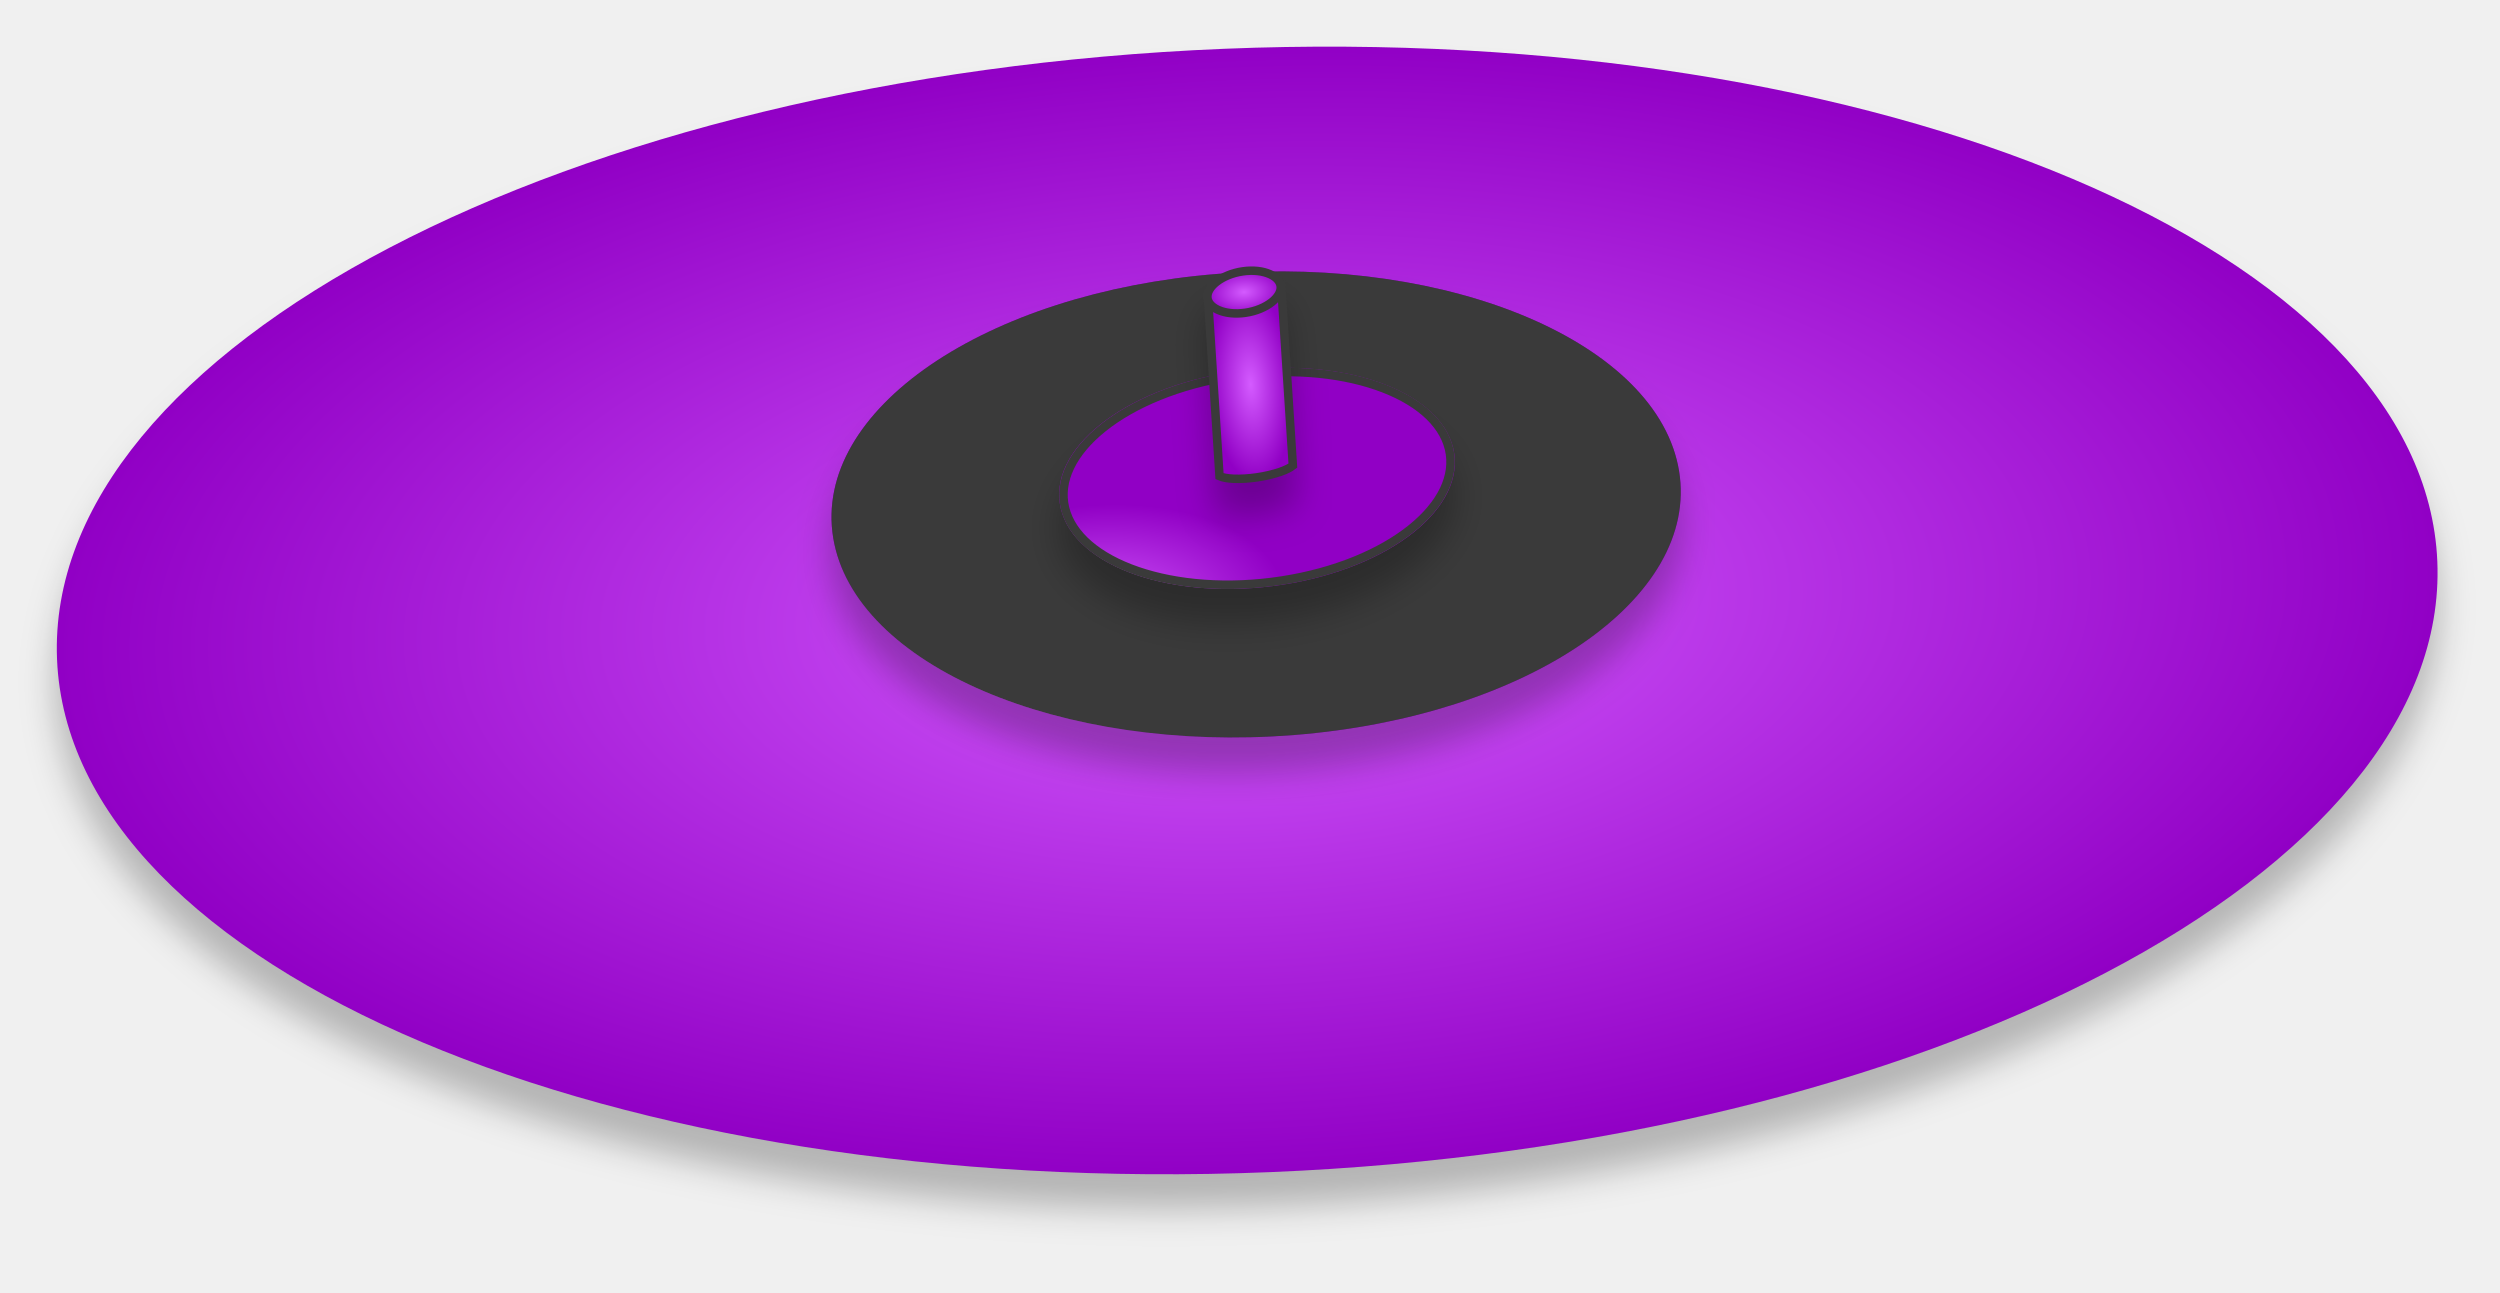
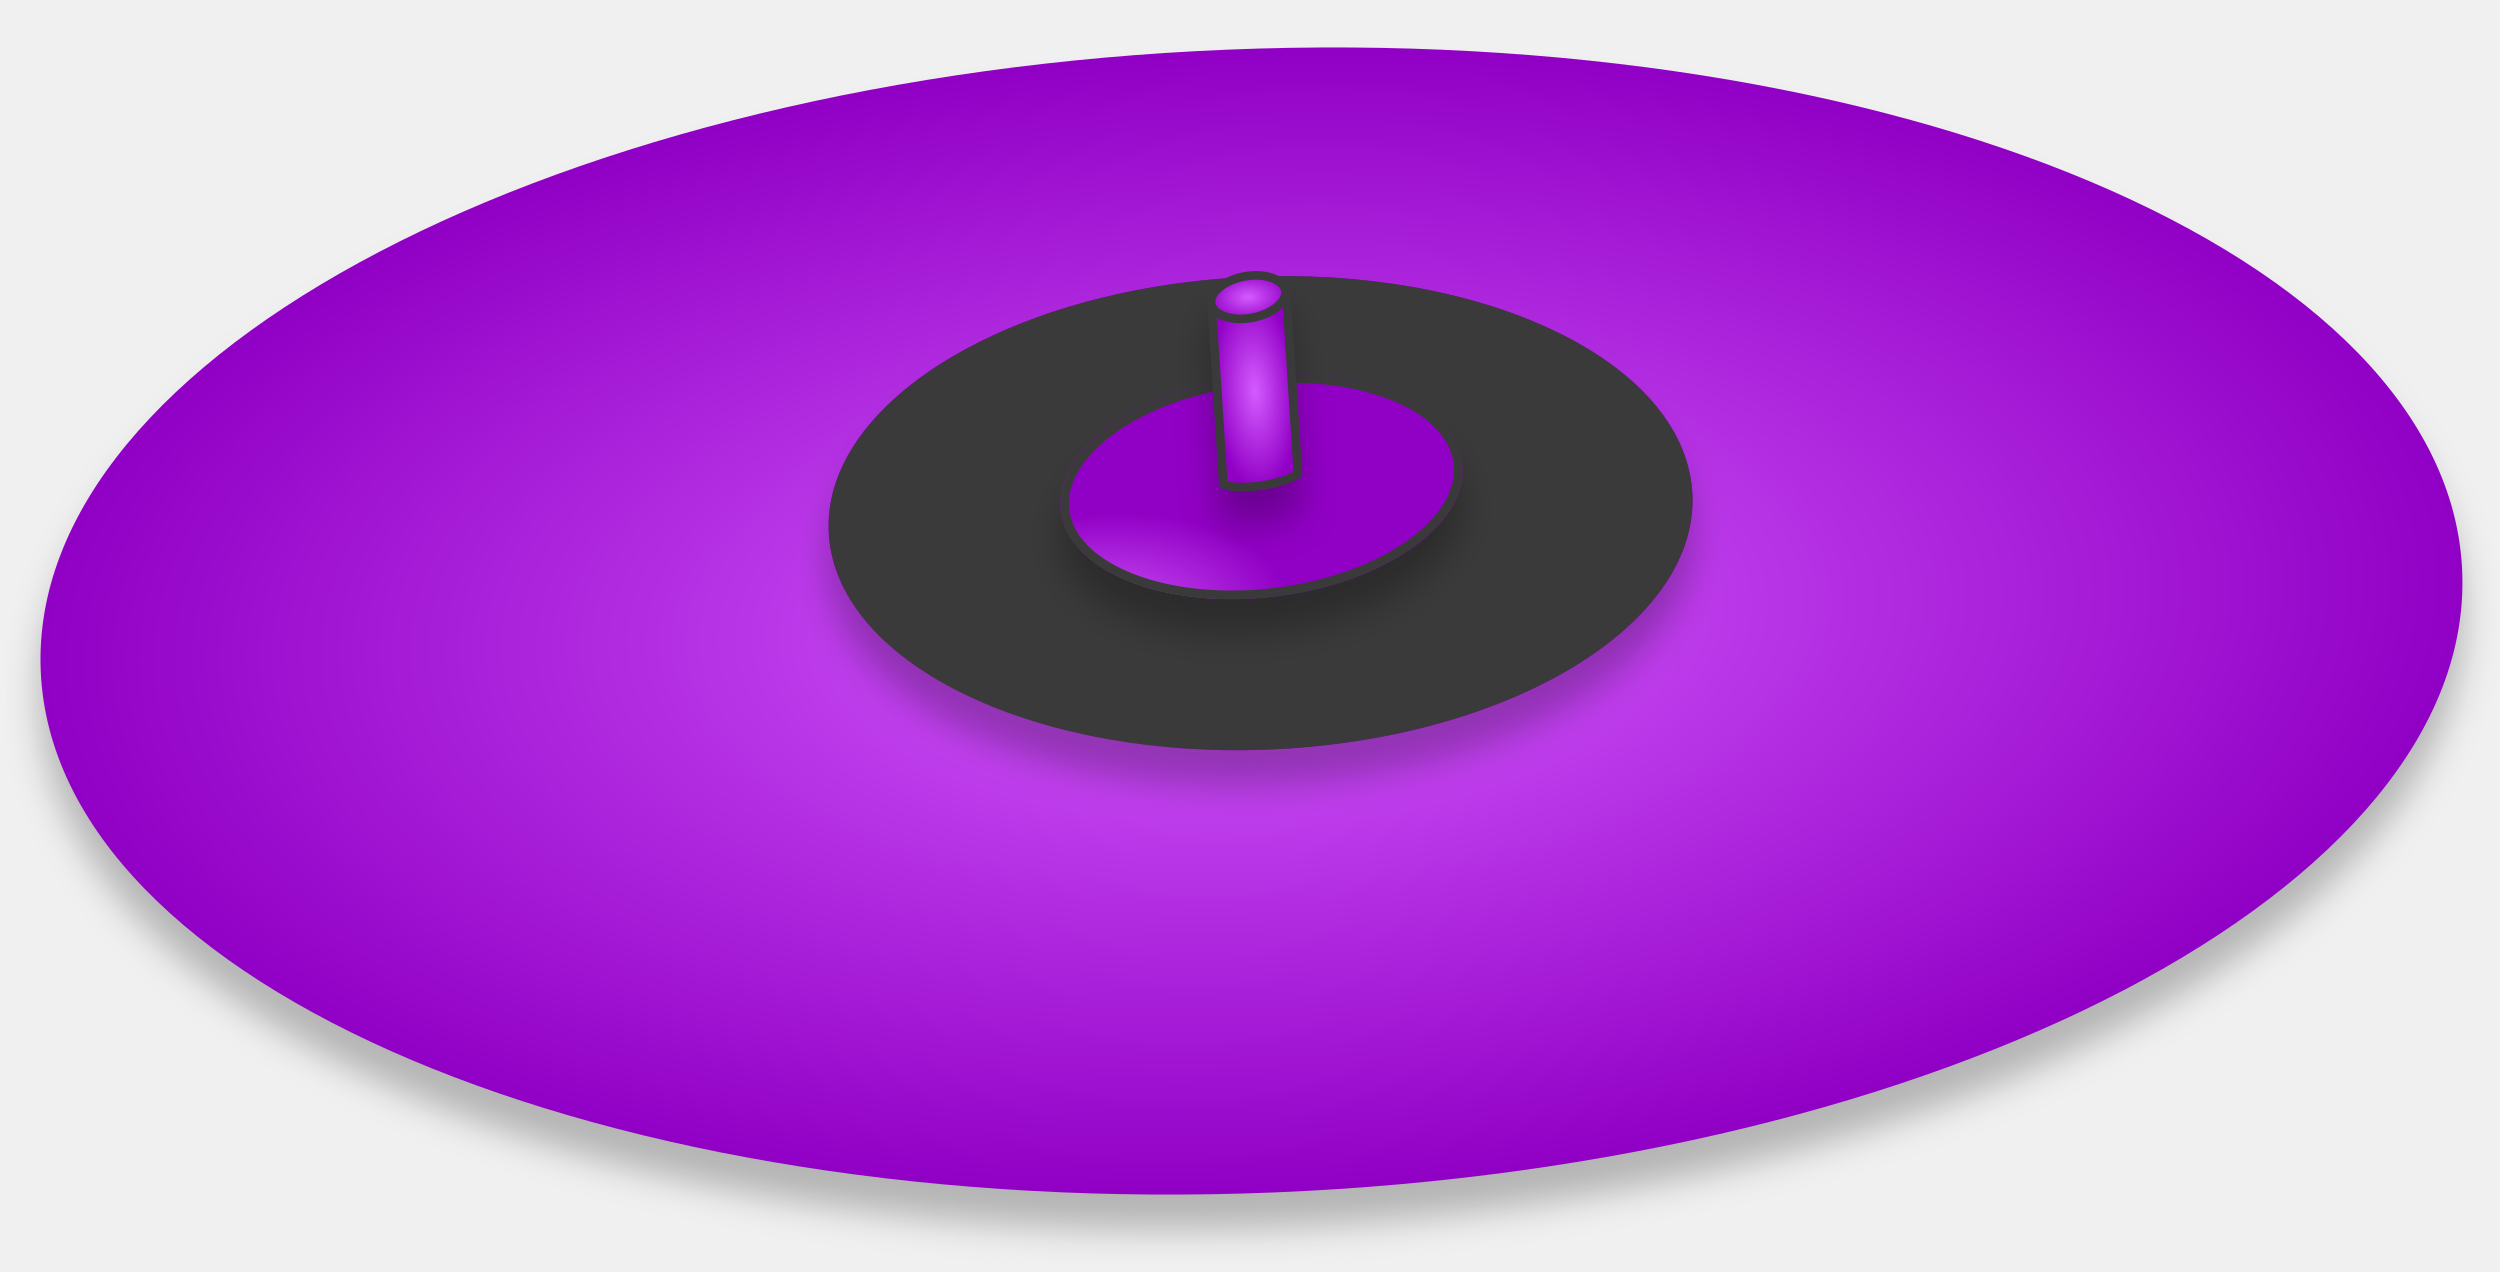
- <svg xmlns="http://www.w3.org/2000/svg" width="294" height="152" viewBox="0 0 294 152" fill="none">
+ <svg xmlns="http://www.w3.org/2000/svg" width="289" height="147" viewBox="0 0 289 147" fill="none">
  <g filter="url(#filter0_d)">
-     <ellipse cx="146.669" cy="71.79" rx="140.079" ry="66.108" transform="rotate(-2.34739 146.669 71.7902)" fill="url(#paint0_radial)" />
+     <ellipse cx="144.669" cy="71.79" rx="140.079" ry="66.108" transform="rotate(-2.34739 144.669 71.7902)" fill="url(#paint0_radial)" />
    <g filter="url(#filter1_d)">
      <mask id="path-2-inside-1" fill="white">
-         <ellipse rx="49.891" ry="27.481" transform="matrix(-0.996879 0.0789398 0.161936 0.986801 147.721 59.3214)" />
+         <ellipse rx="49.891" ry="27.481" transform="matrix(-0.996879 0.0789398 0.161936 0.986801 145.721 59.3214)" />
      </mask>
-       <ellipse rx="49.891" ry="27.481" transform="matrix(-0.996879 0.0789398 0.161936 0.986801 147.721 59.3214)" fill="url(#paint1_radial)" />
-       <path d="M127.893 60.892C127.252 56.986 125.285 54.493 124.388 53.598C123.668 52.878 123.849 53.342 125.874 54.209C130.007 55.977 137.643 57.601 147.313 56.836L157.03 116.044C139.232 117.453 121.005 114.976 105.526 108.355C91.211 102.231 71.896 88.879 68.08 65.628L127.893 60.892ZM147.313 56.836C156.984 56.07 163.898 53.293 167.352 50.924C169.044 49.764 169.07 49.283 168.601 50.097C168.018 51.109 166.909 53.846 167.55 57.751L227.363 53.015C231.178 76.266 216.685 92.295 204.72 100.5C191.785 109.371 174.827 114.634 157.03 116.044L147.313 56.836ZM167.55 57.751C168.191 61.657 170.158 64.15 171.054 65.045C171.775 65.765 171.594 65.3 169.569 64.434C165.436 62.666 157.8 61.041 148.129 61.807L138.413 2.599C156.211 1.19 174.438 3.666 189.916 10.288C204.232 16.412 223.547 29.764 227.363 53.015L167.55 57.751ZM148.129 61.807C138.459 62.573 131.545 65.35 128.091 67.719C126.399 68.879 126.372 69.36 126.841 68.546C127.425 67.534 128.534 64.797 127.893 60.892L68.08 65.628C64.264 42.377 78.758 26.348 90.722 18.143C103.658 9.271 120.616 4.008 138.413 2.599L148.129 61.807Z" fill="#3A3A3A" mask="url(#path-2-inside-1)" />
+       <ellipse rx="49.891" ry="27.481" transform="matrix(-0.996879 0.0789398 0.161936 0.986801 145.721 59.3214)" fill="url(#paint1_radial)" />
+       <path d="M125.893 60.892C125.252 56.986 123.285 54.493 122.388 53.598C121.668 52.878 121.849 53.342 123.874 54.209C128.007 55.977 135.643 57.601 145.313 56.836L155.03 116.044C137.232 117.453 119.005 114.976 103.526 108.355C89.211 102.231 69.896 88.879 66.08 65.628L125.893 60.892ZM145.313 56.836C154.984 56.07 161.898 53.293 165.352 50.924C167.044 49.764 167.07 49.283 166.601 50.097C166.018 51.109 164.909 53.846 165.55 57.751L225.363 53.015C229.178 76.266 214.685 92.295 202.72 100.5C189.785 109.371 172.827 114.634 155.03 116.044L145.313 56.836ZM165.55 57.751C166.191 61.657 168.158 64.15 169.054 65.045C169.775 65.765 169.594 65.3 167.569 64.434C163.436 62.666 155.8 61.041 146.129 61.807L136.413 2.599C154.211 1.19 172.438 3.666 187.916 10.288C202.232 16.412 221.547 29.764 225.363 53.015L165.55 57.751ZM146.129 61.807C136.459 62.573 129.545 65.35 126.091 67.719C124.399 68.879 124.372 69.36 124.841 68.546C125.425 67.534 126.534 64.797 125.893 60.892L66.08 65.628C62.264 42.377 76.758 26.348 88.722 18.143C101.658 9.271 118.616 4.008 136.413 2.599L146.129 61.807Z" fill="#3A3A3A" mask="url(#path-2-inside-1)" />
    </g>
    <g filter="url(#filter2_d)">
-       <ellipse rx="23.345" ry="12.859" transform="matrix(-0.988342 0.152253 0.23428 0.972169 147.824 56.2579)" fill="url(#paint2_radial)" />
-       <path d="M125.245 59.736C126.014 62.929 129.131 65.556 133.775 67.149C138.398 68.734 144.415 69.244 150.719 68.273C157.024 67.302 162.373 65.041 165.928 62.195C169.499 59.337 171.172 55.973 170.403 52.78C169.633 49.586 166.516 46.96 161.873 45.367C157.25 43.782 151.233 43.272 144.928 44.243C138.624 45.214 133.275 47.475 129.719 50.321C126.149 53.178 124.475 56.543 125.245 59.736Z" stroke="#3A3A3A" />
+       <ellipse rx="23.345" ry="12.859" transform="matrix(-0.988342 0.152253 0.23428 0.972169 145.824 56.2579)" fill="url(#paint2_radial)" />
+       <path d="M123.245 59.736C124.014 62.929 127.131 65.556 131.775 67.149C136.398 68.734 142.415 69.244 148.719 68.273C155.024 67.302 160.373 65.041 163.928 62.195C167.499 59.337 169.172 55.973 168.403 52.78C167.633 49.586 164.516 46.96 159.873 45.367C155.25 43.782 149.233 43.272 142.928 44.243C136.624 45.214 131.275 47.475 127.719 50.321C124.149 53.178 122.475 56.543 123.245 59.736Z" stroke="#3A3A3A" />
    </g>
    <g filter="url(#filter3_d)">
-       <path d="M150.672 33.614L142.047 34.868L143.416 56.001C143.787 56.161 144.351 56.267 145.065 56.301C145.903 56.34 146.883 56.276 147.859 56.13C148.834 55.985 149.79 55.76 150.579 55.483C151.248 55.248 151.744 54.994 152.041 54.757L150.672 33.614Z" fill="url(#paint3_radial)" stroke="#3A3A3A" />
-       <path d="M141.989 34.973C142.026 35.542 142.445 36.085 143.266 36.452C144.077 36.816 145.207 36.965 146.459 36.783C147.712 36.601 148.801 36.129 149.551 35.539C150.309 34.942 150.651 34.288 150.614 33.719C150.577 33.151 150.158 32.608 149.337 32.24C148.526 31.877 147.396 31.728 146.144 31.91C144.891 32.092 143.802 32.564 143.052 33.154C142.294 33.751 141.952 34.404 141.989 34.973Z" fill="url(#paint4_radial)" stroke="#3A3A3A" />
+       <path d="M148.672 33.614L140.047 34.868L141.416 56.001C141.787 56.161 142.351 56.267 143.065 56.301C143.903 56.34 144.883 56.276 145.859 56.13C146.834 55.985 147.79 55.76 148.579 55.483C149.248 55.248 149.744 54.994 150.041 54.757L148.672 33.614Z" fill="url(#paint3_radial)" stroke="#3A3A3A" />
+       <path d="M139.989 34.973C140.026 35.542 140.445 36.085 141.266 36.452C142.077 36.816 143.207 36.965 144.459 36.783C145.712 36.601 146.801 36.129 147.551 35.539C148.309 34.942 148.651 34.288 148.614 33.719C148.577 33.151 148.158 32.608 147.337 32.24C146.526 31.877 145.396 31.728 144.144 31.91C142.891 32.092 141.802 32.564 141.052 33.154C140.294 33.751 139.952 34.404 139.989 34.973Z" fill="url(#paint4_radial)" stroke="#3A3A3A" />
    </g>
  </g>
  <defs>
-     <filter id="filter0_d" x="0" y="0" width="293.338" height="151.581" filterUnits="userSpaceOnUse" color-interpolation-filters="sRGB">
+     <filter id="filter0_d" x="0.681" y="5.484" width="287.976" height="140.611" filterUnits="userSpaceOnUse" color-interpolation-filters="sRGB">
      <feFlood flood-opacity="0" result="BackgroundImageFix" />
      <feColorMatrix in="SourceAlpha" type="matrix" values="0 0 0 0 0 0 0 0 0 0 0 0 0 0 0 0 0 0 127 0" />
      <feOffset dy="4" />
      <feGaussianBlur stdDeviation="2" />
      <feColorMatrix type="matrix" values="0 0 0 0 0 0 0 0 0 0 0 0 0 0 0 0 0 0 0.25 0" />
      <feBlend mode="normal" in2="BackgroundImageFix" result="effect1_dropShadow" />
      <feBlend mode="normal" in="SourceGraphic" in2="effect1_dropShadow" result="shape" />
    </filter>
-     <filter id="filter1_d" x="93.785" y="31.915" width="107.874" height="62.813" filterUnits="userSpaceOnUse" color-interpolation-filters="sRGB">
+     <filter id="filter1_d" x="91.785" y="31.915" width="107.874" height="62.813" filterUnits="userSpaceOnUse" color-interpolation-filters="sRGB">
      <feFlood flood-opacity="0" result="BackgroundImageFix" />
      <feColorMatrix in="SourceAlpha" type="matrix" values="0 0 0 0 0 0 0 0 0 0 0 0 0 0 0 0 0 0 127 0" />
      <feOffset dy="4" />
      <feGaussianBlur stdDeviation="2" />
      <feColorMatrix type="matrix" values="0 0 0 0 0 0 0 0 0 0 0 0 0 0 0 0 0 0 0.25 0" />
      <feBlend mode="normal" in2="BackgroundImageFix" result="effect1_dropShadow" />
      <feBlend mode="normal" in="SourceGraphic" in2="effect1_dropShadow" result="shape" />
    </filter>
-     <filter id="filter2_d" x="120.552" y="43.258" width="54.543" height="34" filterUnits="userSpaceOnUse" color-interpolation-filters="sRGB">
+     <filter id="filter2_d" x="118.552" y="43.258" width="54.543" height="34" filterUnits="userSpaceOnUse" color-interpolation-filters="sRGB">
      <feFlood flood-opacity="0" result="BackgroundImageFix" />
      <feColorMatrix in="SourceAlpha" type="matrix" values="0 0 0 0 0 0 0 0 0 0 0 0 0 0 0 0 0 0 127 0" />
      <feOffset dy="4" />
      <feGaussianBlur stdDeviation="2" />
      <feColorMatrix type="matrix" values="0 0 0 0 0 0 0 0 0 0 0 0 0 0 0 0 0 0 0.25 0" />
      <feBlend mode="normal" in2="BackgroundImageFix" result="effect1_dropShadow" />
      <feBlend mode="normal" in="SourceGraphic" in2="effect1_dropShadow" result="shape" />
    </filter>
-     <filter id="filter3_d" x="137.491" y="31.328" width="19.062" height="33.488" filterUnits="userSpaceOnUse" color-interpolation-filters="sRGB">
+     <filter id="filter3_d" x="135.491" y="31.328" width="19.062" height="33.488" filterUnits="userSpaceOnUse" color-interpolation-filters="sRGB">
      <feFlood flood-opacity="0" result="BackgroundImageFix" />
      <feColorMatrix in="SourceAlpha" type="matrix" values="0 0 0 0 0 0 0 0 0 0 0 0 0 0 0 0 0 0 127 0" />
      <feOffset dy="4" />
      <feGaussianBlur stdDeviation="2" />
      <feColorMatrix type="matrix" values="0 0 0 0 0 0 0 0 0 0 0 0 0 0 0 0 0 0 0.25 0" />
      <feBlend mode="normal" in2="BackgroundImageFix" result="effect1_dropShadow" />
      <feBlend mode="normal" in="SourceGraphic" in2="effect1_dropShadow" result="shape" />
    </filter>
-     <radialGradient id="paint0_radial" cx="0" cy="0" r="1" gradientUnits="userSpaceOnUse" gradientTransform="translate(146.669 71.7902) rotate(90) scale(66.1084 140.079)">
+     <radialGradient id="paint0_radial" cx="0" cy="0" r="1" gradientUnits="userSpaceOnUse" gradientTransform="translate(144.669 71.7902) rotate(90) scale(66.1084 140.079)">
      <stop stop-color="#D45BFF" />
      <stop offset="1" stop-color="#9100C5" />
    </radialGradient>
    <radialGradient id="paint1_radial" cx="0" cy="0" r="1" gradientUnits="userSpaceOnUse" gradientTransform="translate(49.8907 27.4811) rotate(90) scale(27.4811 49.8907)">
      <stop stop-color="#D45BFF" />
      <stop offset="1" stop-color="#9100C5" />
    </radialGradient>
    <radialGradient id="paint2_radial" cx="0" cy="0" r="1" gradientUnits="userSpaceOnUse" gradientTransform="translate(23.3454 12.8592) rotate(90) scale(12.8592 23.3454)">
      <stop stop-color="#D45BFF" />
      <stop offset="1" stop-color="#9100C5" />
    </radialGradient>
-     <radialGradient id="paint3_radial" cx="0" cy="0" r="1" gradientUnits="userSpaceOnUse" gradientTransform="translate(147.069 45.1915) rotate(86.2939) scale(11.4737 4.84213)">
+     <radialGradient id="paint3_radial" cx="0" cy="0" r="1" gradientUnits="userSpaceOnUse" gradientTransform="translate(145.069 45.1915) rotate(86.2939) scale(11.4737 4.84213)">
      <stop stop-color="#D45BFF" />
      <stop offset="1" stop-color="#9100C5" />
    </radialGradient>
-     <radialGradient id="paint4_radial" cx="0" cy="0" r="1" gradientUnits="userSpaceOnUse" gradientTransform="translate(146.302 34.3464) rotate(86.2939) scale(2.94184 4.84213)">
+     <radialGradient id="paint4_radial" cx="0" cy="0" r="1" gradientUnits="userSpaceOnUse" gradientTransform="translate(144.302 34.3464) rotate(86.2939) scale(2.94184 4.84213)">
      <stop stop-color="#D45BFF" />
      <stop offset="1" stop-color="#9100C5" />
    </radialGradient>
  </defs>
</svg>
